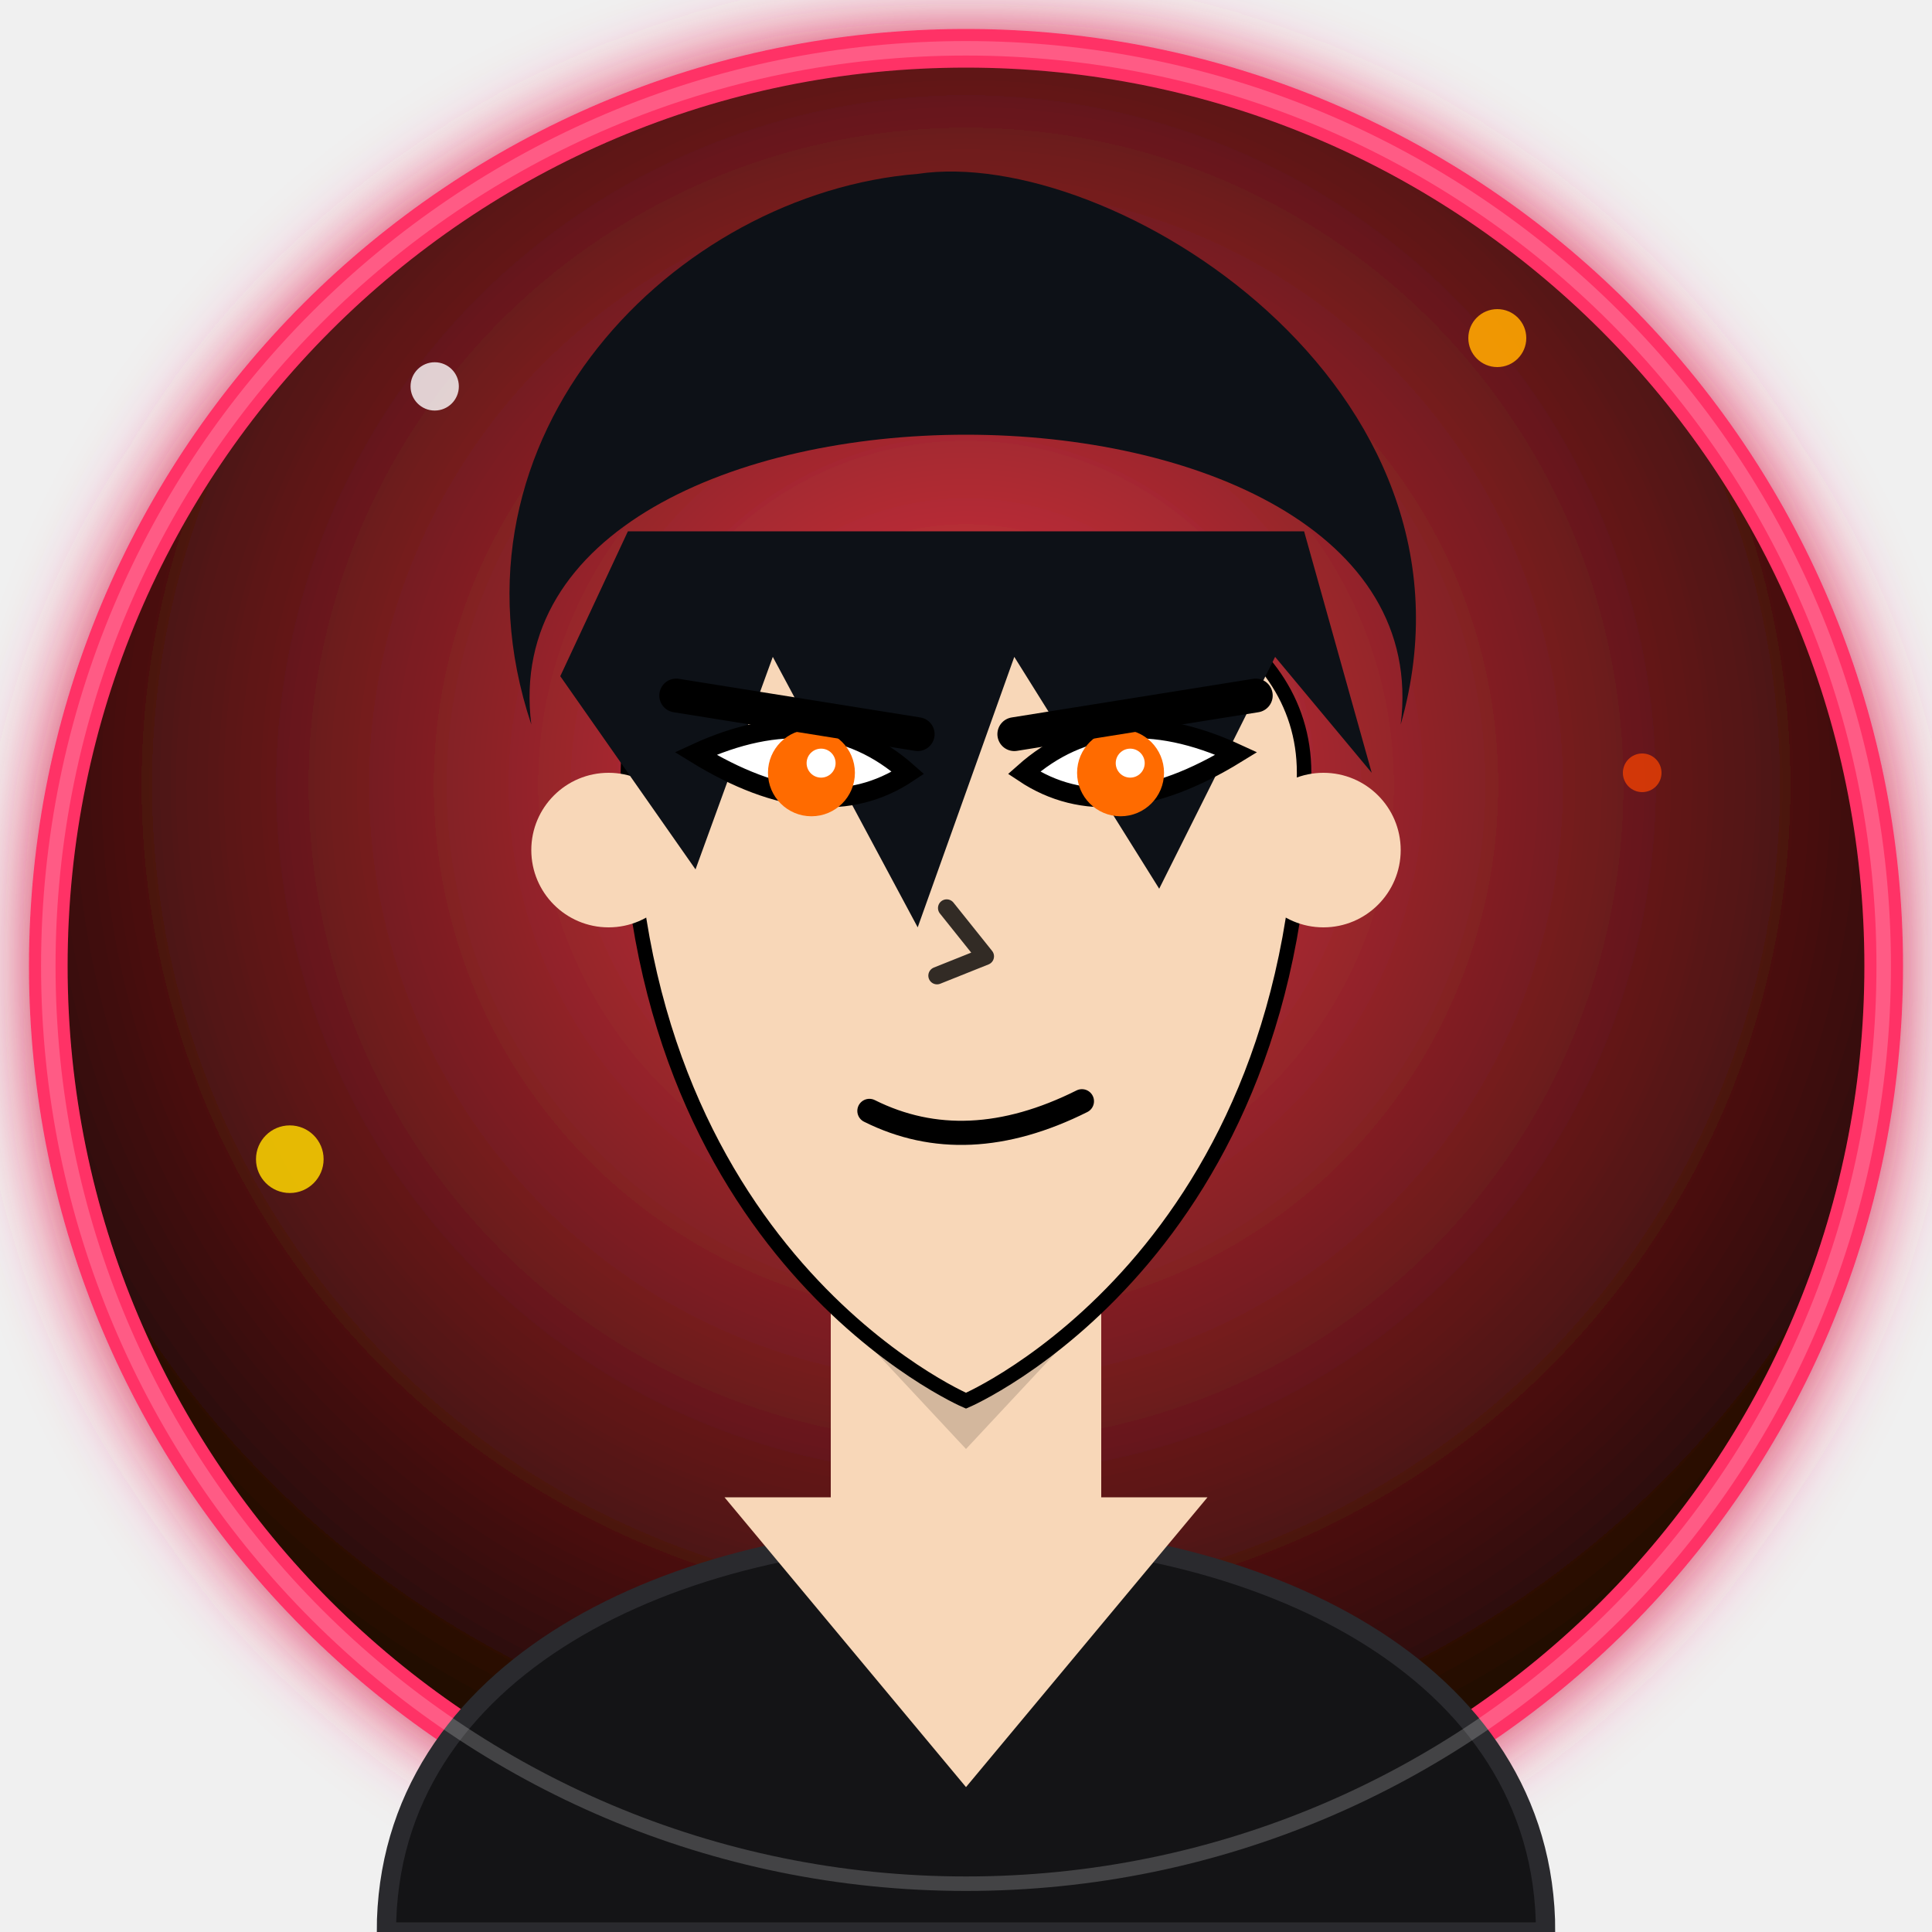
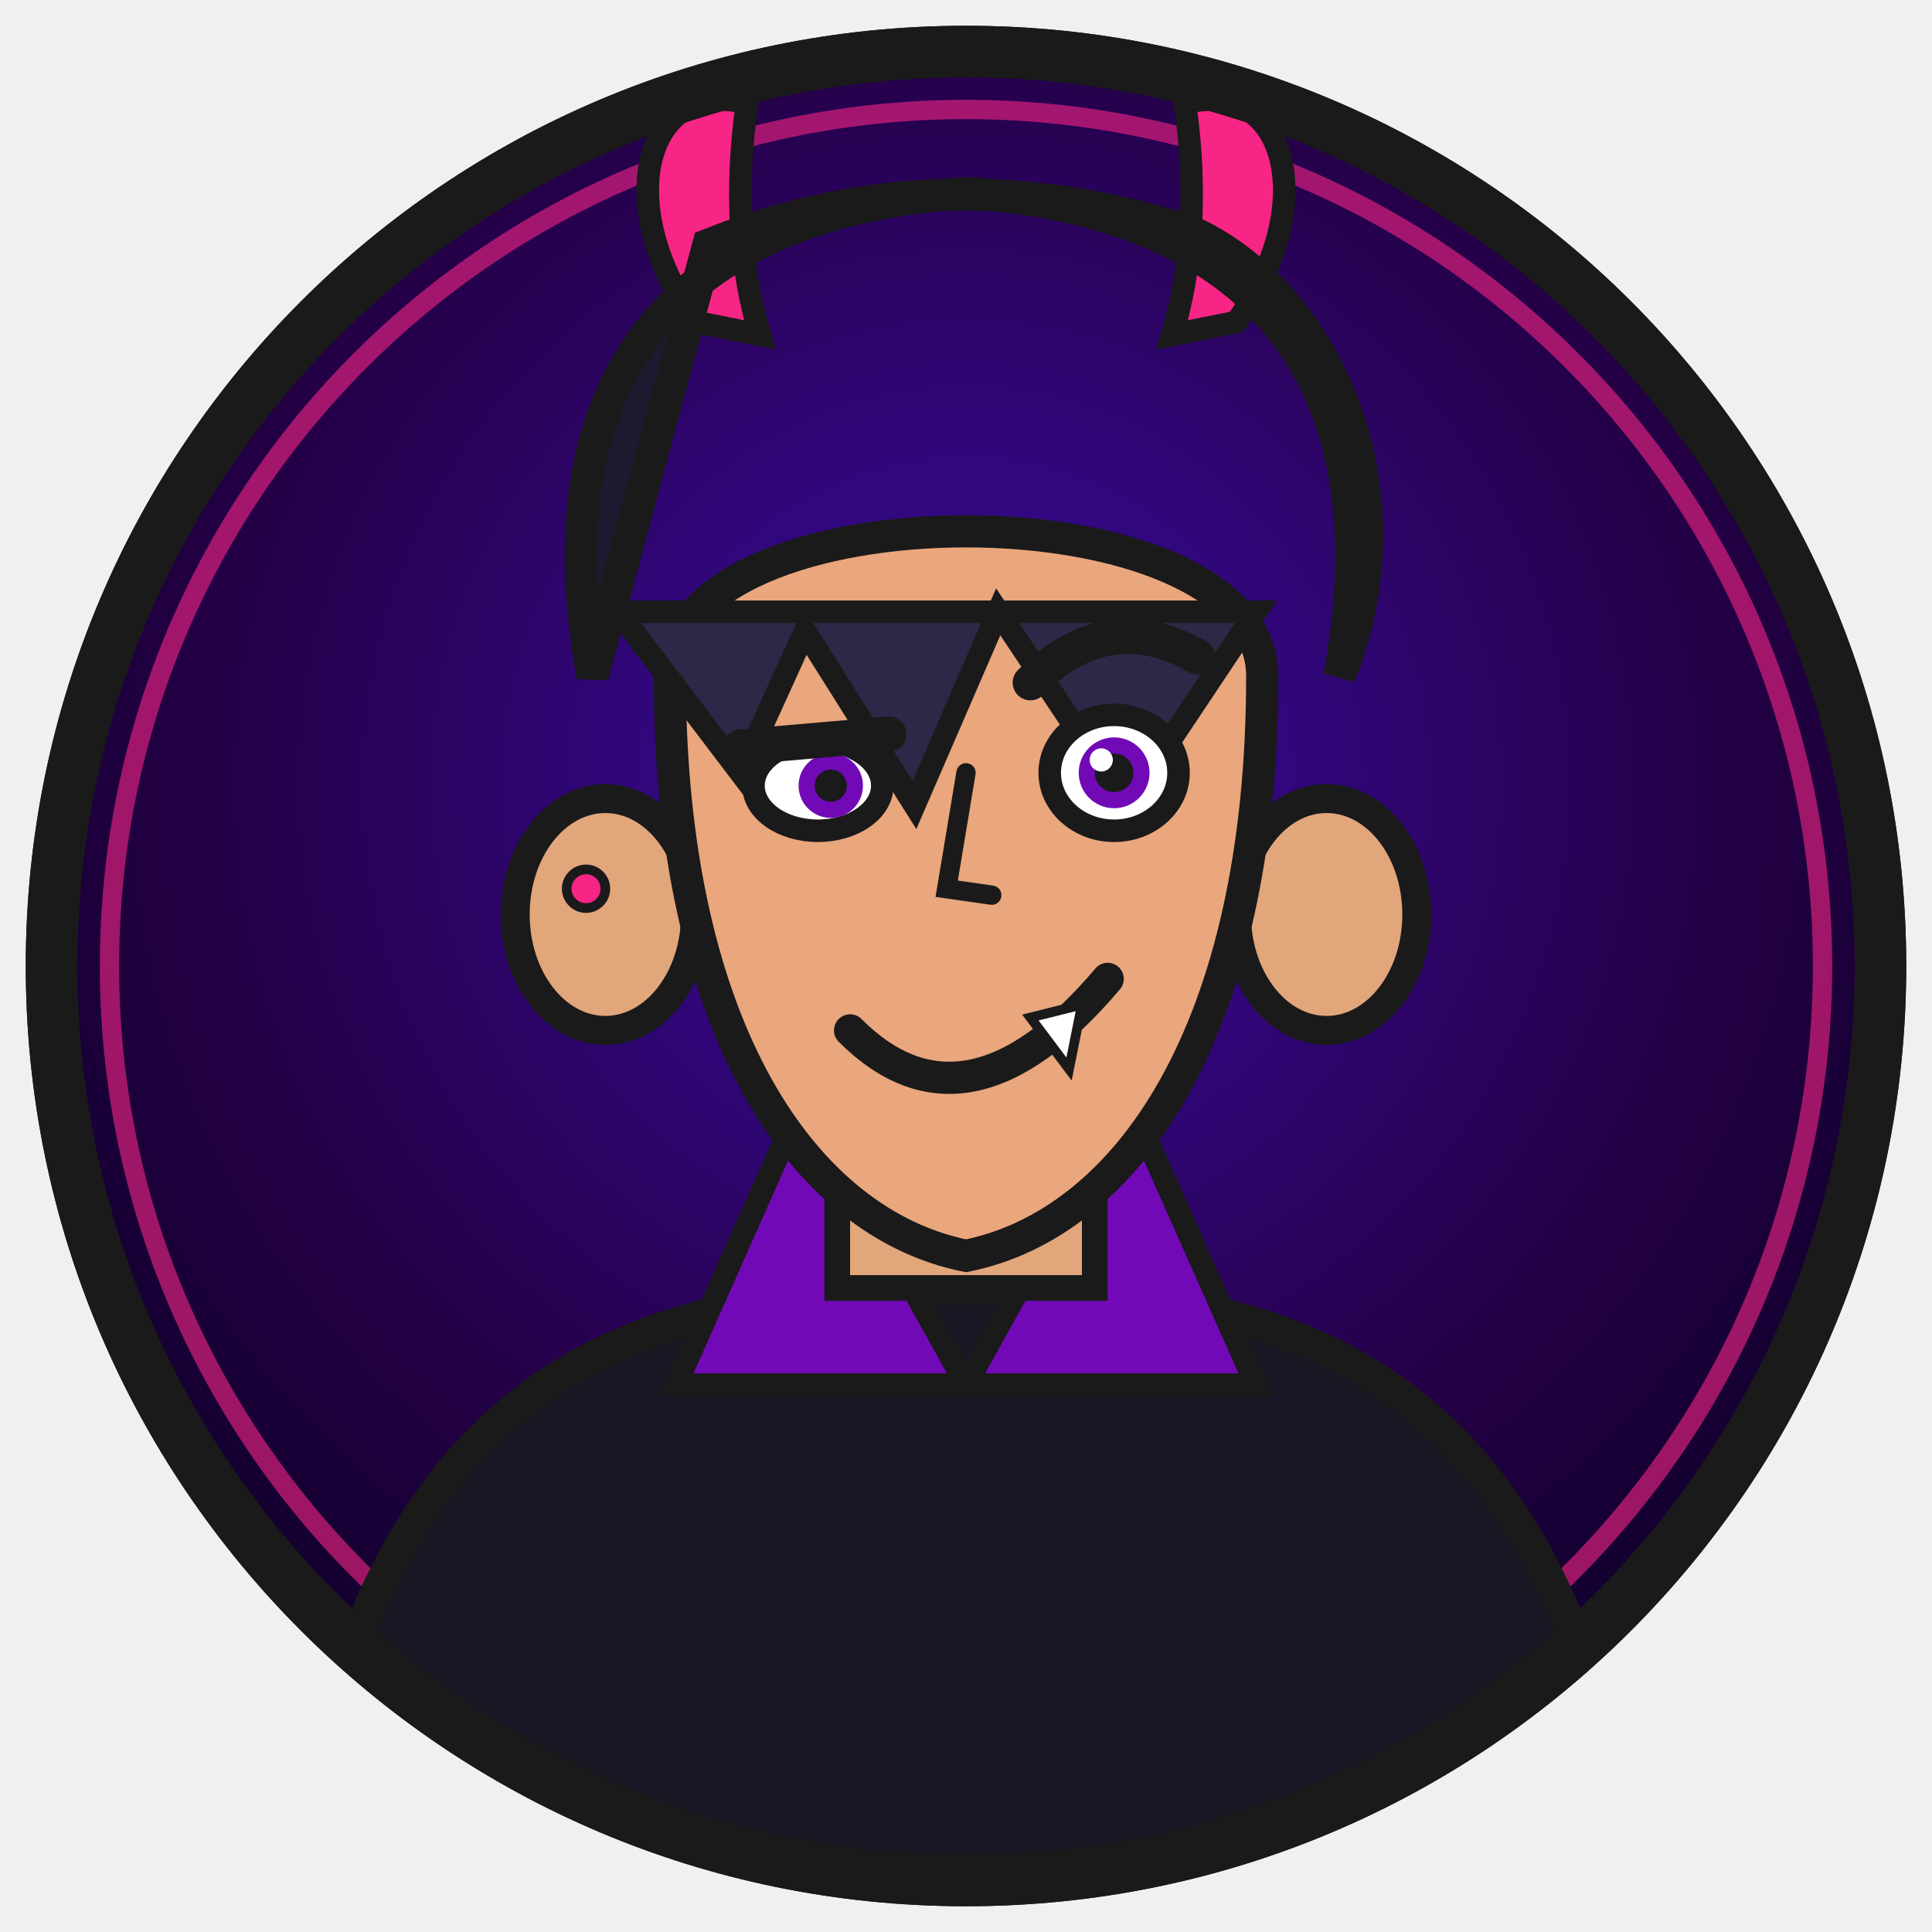
- <svg xmlns="http://www.w3.org/2000/svg" viewBox="0 0 200 200" width="200" height="200">
+ <svg xmlns="http://www.w3.org/2000/svg" viewBox="0 0 300 300" width="300" height="300">
  <defs>
-     <radialGradient id="bg_avatar_6" cx="50%" cy="40%" r="60%">
-       <stop offset="0%" stop-color="#e63946" />
-       <stop offset="100%" stop-color="#1a0500" />
+     <radialGradient id="smug_bg" cx="50%" cy="40%" r="60%">
+       <stop offset="0%" stop-color="#3A0CA3" />
+       <stop offset="70%" stop-color="#240046" />
+       <stop offset="100%" stop-color="#10002B" />
    </radialGradient>
-     <linearGradient id="goldChain" x1="0%" y1="0%" x2="100%" y2="100%">
-       <stop offset="0%" stop-color="#FFF" />
-       <stop offset="30%" stop-color="#FFD700" />
-       <stop offset="70%" stop-color="#FFA500" />
-       <stop offset="100%" stop-color="#FF8C00" />
-     </linearGradient>
-     <linearGradient id="shemaghPattern" x1="0%" y1="0%" x2="100%" y2="0%">
-       <stop offset="0%" stop-color="#d90429" />
-       <stop offset="50%" stop-color="#ffffff" />
-       <stop offset="100%" stop-color="#d90429" />
-     </linearGradient>
-     <filter id="glow_avatar_6">
-       <feGaussianBlur stdDeviation="4" result="coloredBlur" />
-       <feMerge>
-         <feMergeNode in="coloredBlur" />
-         <feMergeNode in="SourceGraphic" />
-       </feMerge>
-     </filter>
  </defs>
-   <circle cx="100" cy="100" r="95" fill="url(#bg_avatar_6)" stroke="#ff3366" stroke-width="4" filter="url(#glow_avatar_6)" />
-   <circle cx="45" cy="40" r="2.5" fill="#FFF" opacity="0.8" />
-   <circle cx="155" cy="35" r="3" fill="#FFA500" opacity="0.9" />
-   <circle cx="170" cy="80" r="2" fill="#FF4500" opacity="0.7" />
-   <circle cx="30" cy="120" r="3.5" fill="#FFD700" opacity="0.85" />
-   <path d="M 40 200 C 40 145, 160 145, 160 200 Z" fill="#141416" stroke="#2a2a2e" stroke-width="2" />
-   <path d="M 75 155 L 100 185 L 125 155 Z" fill="#f8d7b8" />
-   <rect x="86" y="125" width="28" height="35" fill="#f8d7b8" />
-   <path d="M 86 135 L 100 150 L 114 135 Z" fill="#000" opacity="0.15" />
-   <path d="M 65 80 C 65 130, 100 145, 100 145 C 100 145, 135 130, 135 80 C 135 50, 65 50, 65 80 Z" fill="#f8d7b8" stroke="#000" stroke-width="1.5" />
-   <circle cx="63" cy="88" r="8" fill="#f8d7b8" />
-   <circle cx="137" cy="88" r="8" fill="#f8d7b8" />
-   <path d="M 55 75 C 50 35, 150 35, 145 75 C 155 40, 115 15, 95 18 C 70 20, 45 45, 55 75 Z" fill="#0d1117" />
-   <path d="M 58 70 L 72 90 L 80 68 L 95 96 L 105 68 L 120 92 L 132 68 L 142 80 L 135 55 L 65 55 Z" fill="#0d1117" />
-   <path d="M 72 78 Q 85 72 94 80 Q 85 86 72 78 Z" fill="#FFF" stroke="#000" stroke-width="2" />
-   <circle cx="84" cy="80" r="4.5" fill="#ff6b00" />
-   <circle cx="85" cy="79" r="1.5" fill="#FFF" />
-   <path d="M 106 80 Q 115 72 128 78 Q 115 86 106 80 Z" fill="#FFF" stroke="#000" stroke-width="2" />
-   <circle cx="116" cy="80" r="4.5" fill="#ff6b00" />
-   <circle cx="117" cy="79" r="1.5" fill="#FFF" />
-   <path d="M 70 72 L 95 76" stroke="#000" stroke-width="3.5" stroke-linecap="round" />
-   <path d="M 130 72 L 105 76" stroke="#000" stroke-width="3.5" stroke-linecap="round" />
-   <path d="M 98 94 L 102 99 L 97 101" stroke="#000" stroke-width="1.8" stroke-linecap="round" stroke-linejoin="round" fill="none" opacity="0.8" />
-   <path d="M 90 115 Q 100 120 112 114" stroke="#000" stroke-width="2.5" stroke-linecap="round" fill="none" />
-   <circle cx="100" cy="100" r="95" fill="none" stroke="rgba(255,255,255,0.2)" stroke-width="1.5" />
+   <circle cx="150" cy="150" r="142" fill="url(#smug_bg)" stroke="#1A1A1A" stroke-width="8" />
+   <circle cx="150" cy="150" r="133" fill="none" stroke="#F72585" stroke-width="3" opacity="0.6" />
+   <g clip-path="url(#smugClip)">
+     <clipPath id="smugClip">
+       <circle cx="150" cy="150" r="138" />
+     </clipPath>
+     <path d="M 45 300 C 55 215, 95 200, 150 200 C 205 200, 245 215, 255 300 Z" fill="#181824" stroke="#1A1A1A" stroke-width="5" />
+     <path d="M 105 215 L 125 170 L 150 215 Z" fill="#7209B7" stroke="#1A1A1A" stroke-width="3.5" />
+     <path d="M 195 215 L 175 170 L 150 215 Z" fill="#7209B7" stroke="#1A1A1A" stroke-width="3.5" />
+     <rect x="130" y="160" width="40" height="40" fill="#E2A67B" stroke="#1A1A1A" stroke-width="4" />
+     <ellipse cx="94" cy="142" rx="14" ry="18" fill="#E2A67B" stroke="#1A1A1A" stroke-width="4.5" />
+     <ellipse cx="206" cy="142" rx="14" ry="18" fill="#E2A67B" stroke="#1A1A1A" stroke-width="4.5" />
+     <circle cx="91" cy="138" r="3" fill="#F72585" stroke="#1A1A1A" stroke-width="1.5" />
+     <path d="M 104 105 C 104 75, 196 75, 196 105 C 196 160, 175 190, 150 195 C 125 190, 104 160, 104 105 Z" fill="#EAA67C" stroke="#1A1A1A" stroke-width="5" />
+     <path d="M 108 50 C 95 32, 100 12, 116 16 C 114 30, 115 42, 118 52 Z" fill="#F72585" stroke="#1A1A1A" stroke-width="3.5" />
+     <path d="M 192 50 C 205 32, 200 12, 184 16 C 186 30, 185 42, 182 52 Z" fill="#F72585" stroke="#1A1A1A" stroke-width="3.5" />
+     <path d="M 92 105 C 82 50, 115 32, 150 30 C 185 32, 218 50, 208 105 C 220 75, 205 45, 185 36 C 160 28, 135 28, 110 38 Z" fill="#1C1A2E" stroke="#1A1A1A" stroke-width="5" />
+     <path d="M 96 95 L 115 120 L 125 98 L 142 125 L 155 95 L 175 125 L 195 95 Z" fill="#2D2847" stroke="#1A1A1A" stroke-width="3.5" />
+     <ellipse cx="127" cy="122" rx="10" ry="7" fill="#FFF" stroke="#1A1A1A" stroke-width="3.5" />
+     <circle cx="129" cy="122" r="5" fill="#7209B7" />
+     <circle cx="129" cy="122" r="2.5" fill="#1A1A1A" />
+     <ellipse cx="173" cy="120" rx="10" ry="9" fill="#FFF" stroke="#1A1A1A" stroke-width="3.5" />
+     <circle cx="173" cy="120" r="5.5" fill="#7209B7" />
+     <circle cx="173" cy="120" r="3" fill="#1A1A1A" />
+     <circle cx="171" cy="118" r="1.8" fill="#FFF" />
+     <path d="M 115 116 L 138 114" stroke="#1A1A1A" stroke-width="5.5" stroke-linecap="round" />
+     <path d="M 160 106 Q 172 94 186 102" stroke="#1A1A1A" stroke-width="5.5" stroke-linecap="round" fill="none" />
+     <path d="M 150 120 L 147 138 L 154 139" stroke="#1A1A1A" stroke-width="3" stroke-linecap="round" fill="none" />
+     <path d="M 132 160 Q 150 178 172 152" stroke="#1A1A1A" stroke-width="5" stroke-linecap="round" fill="none" />
+     <path d="M 160 158 L 166 166 L 168 156 Z" fill="#FFF" stroke="#1A1A1A" stroke-width="1.5" />
+   </g>
+   <circle cx="150" cy="150" r="142" fill="none" stroke="#1A1A1A" stroke-width="8" />
</svg>
